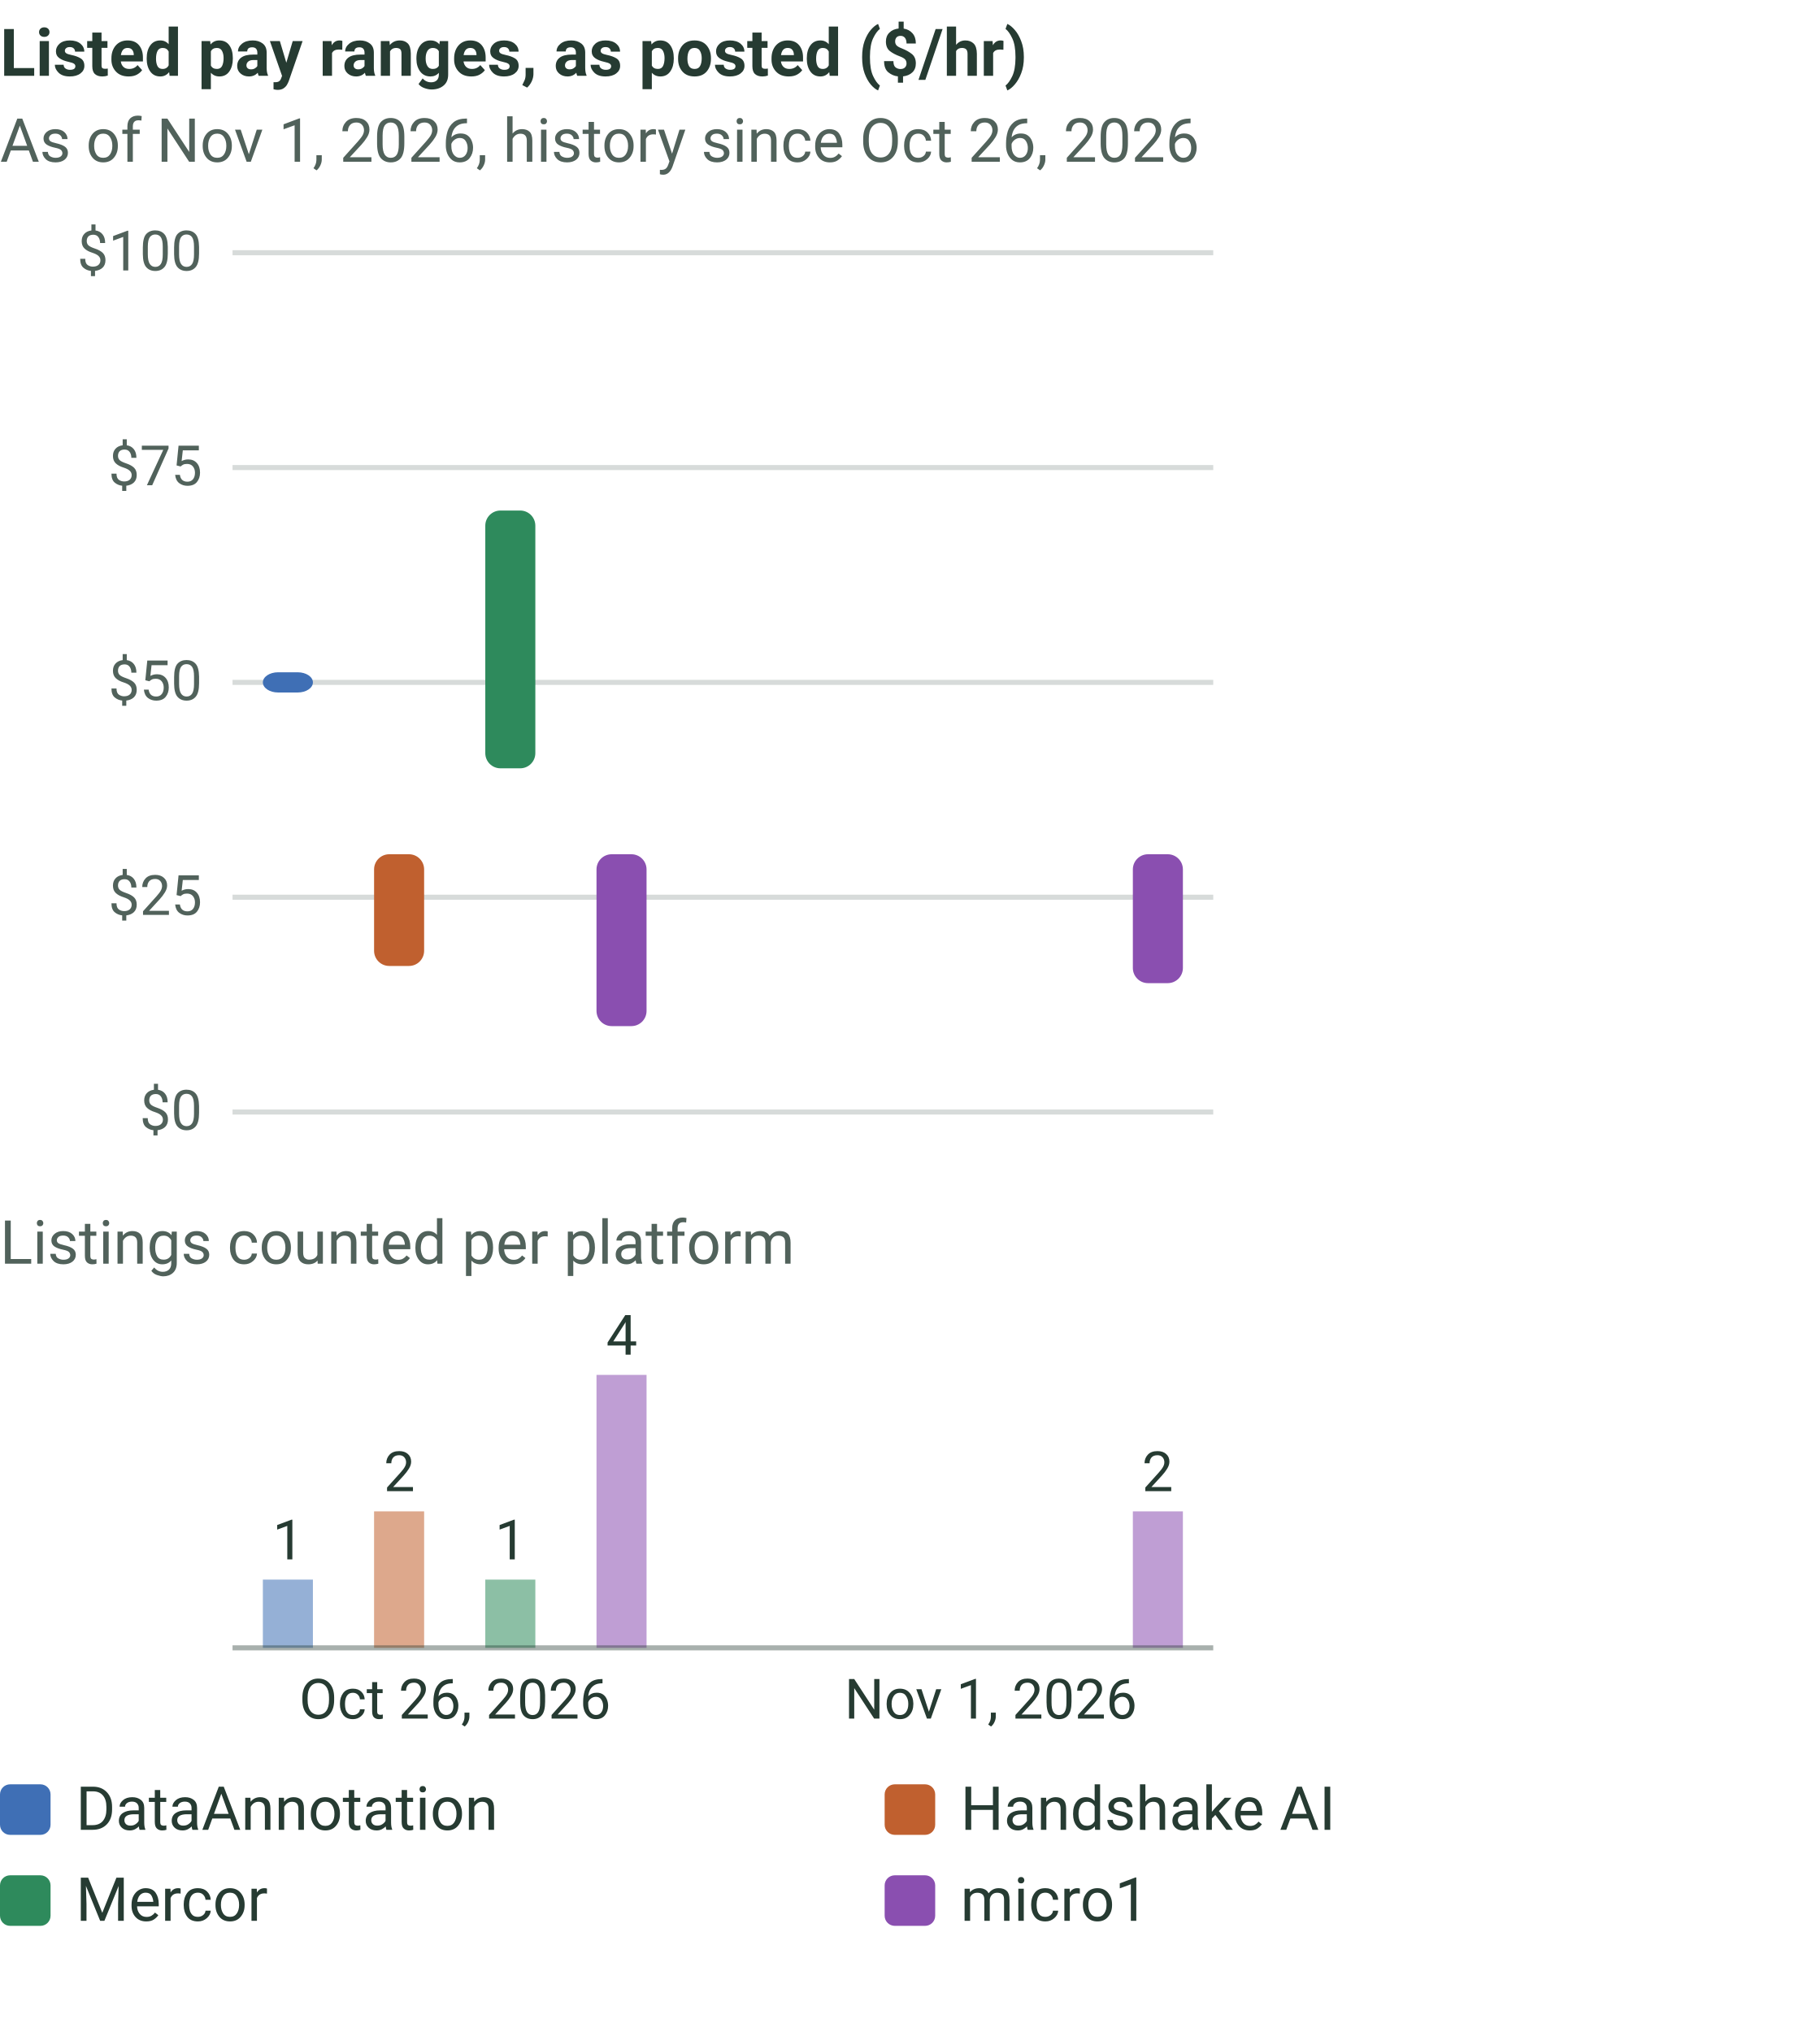
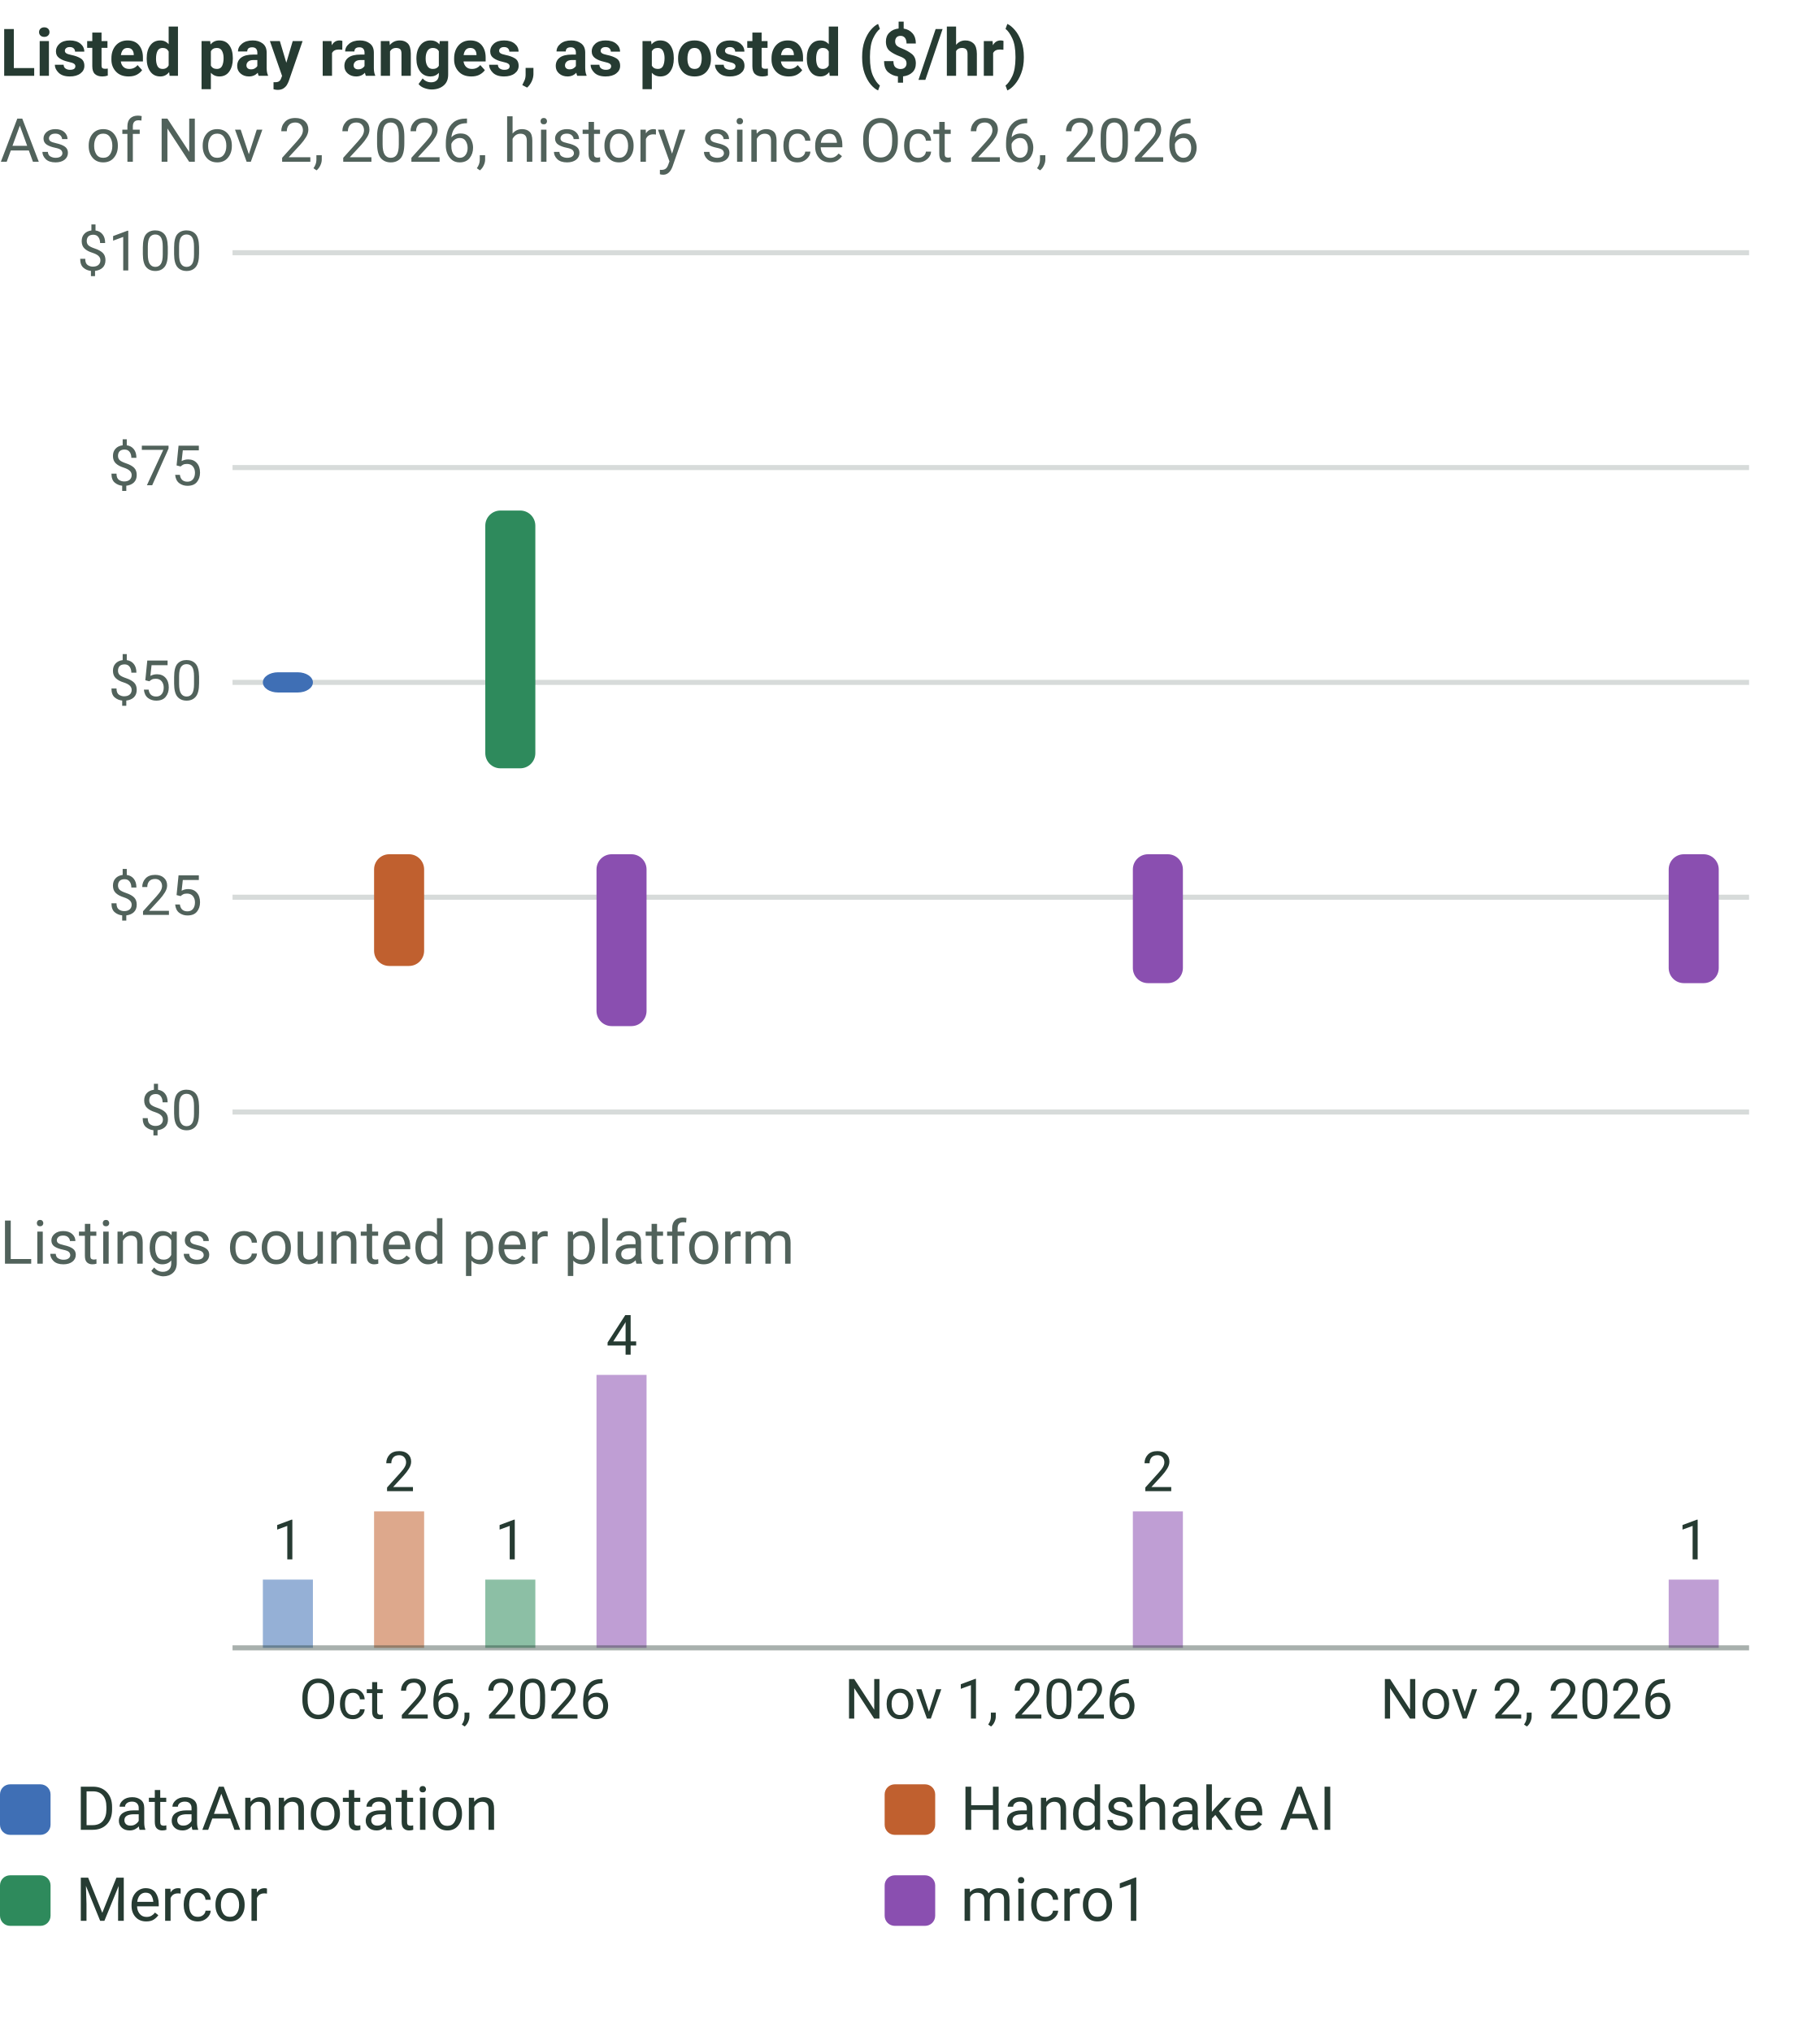
<svg xmlns="http://www.w3.org/2000/svg" class="pt-chart-svg" viewBox="0 0 360 402" width="100%" role="img" aria-labelledby="ptc-general-title ptc-general-desc" preserveAspectRatio="xMinYMin meet" font-family="system-ui, -apple-system, Segoe UI, Roboto, sans-serif" font-size="12" style="max-width:360px;height:auto;color:#263b32;background:#fffdf6">
  <text x="0" y="15" font-weight="700" font-size="13" fill="currentColor">Listed pay ranges, as posted ($/hr)</text>
-   <text x="0" y="32" font-size="12" fill="currentColor" opacity=".8">As of Nov 1, 2026, history since Oct 26, 2026</text>
-   <line x1="46" x2="240" y1="220.0" y2="220.0" stroke="currentColor" stroke-opacity=".18" />
+   <text x="0" y="32" font-size="12" fill="currentColor" opacity=".8">As of Nov 2, 2026, history since Oct 26, 2026</text>
+   <line x1="46" x2="346" y1="220.0" y2="220.0" stroke="currentColor" stroke-opacity=".18" />
  <text x="40" y="223.5" text-anchor="end" font-size="11" fill="currentColor" opacity=".8">$0</text>
-   <line x1="46" x2="240" y1="177.5" y2="177.5" stroke="currentColor" stroke-opacity=".18" />
+   <line x1="46" x2="346" y1="177.5" y2="177.5" stroke="currentColor" stroke-opacity=".18" />
  <text x="40" y="181.0" text-anchor="end" font-size="11" fill="currentColor" opacity=".8">$25</text>
-   <line x1="46" x2="240" y1="135.0" y2="135.0" stroke="currentColor" stroke-opacity=".18" />
+   <line x1="46" x2="346" y1="135.0" y2="135.0" stroke="currentColor" stroke-opacity=".18" />
  <text x="40" y="138.5" text-anchor="end" font-size="11" fill="currentColor" opacity=".8">$50</text>
-   <line x1="46" x2="240" y1="92.5" y2="92.5" stroke="currentColor" stroke-opacity=".18" />
+   <line x1="46" x2="346" y1="92.5" y2="92.5" stroke="currentColor" stroke-opacity=".18" />
  <text x="40" y="96.0" text-anchor="end" font-size="11" fill="currentColor" opacity=".8">$75</text>
-   <line x1="46" x2="240" y1="50.0" y2="50.0" stroke="currentColor" stroke-opacity=".18" />
+   <line x1="46" x2="346" y1="50.0" y2="50.0" stroke="currentColor" stroke-opacity=".18" />
  <text x="40" y="53.5" text-anchor="end" font-size="11" fill="currentColor" opacity=".8">$100</text>
  <rect x="52.0" y="133.0" width="9.9" height="4.0" rx="3" fill="#3f6fb5" />
  <rect x="52.0" y="312.5" width="9.9" height="13.5" fill="#3f6fb5" fill-opacity=".55" />
  <text x="57.0" y="308.5" text-anchor="middle" font-size="11" fill="currentColor">1</text>
  <rect x="74.0" y="169.0" width="9.9" height="22.1" rx="3" fill="#c0602f" />
  <rect x="74.0" y="299.0" width="9.9" height="27.0" fill="#c0602f" fill-opacity=".55" />
  <text x="79.0" y="295.0" text-anchor="middle" font-size="11" fill="currentColor">2</text>
  <rect x="96.0" y="101.0" width="9.9" height="51.0" rx="3" fill="#2e8a5c" />
  <rect x="96.0" y="312.5" width="9.9" height="13.5" fill="#2e8a5c" fill-opacity=".55" />
  <text x="101.0" y="308.5" text-anchor="middle" font-size="11" fill="currentColor">1</text>
  <rect x="118.0" y="169.0" width="9.9" height="34.0" rx="3" fill="#8a4fb0" />
  <rect x="118.0" y="272.0" width="9.9" height="54.0" fill="#8a4fb0" fill-opacity=".55" />
  <text x="123.0" y="268.0" text-anchor="middle" font-size="11" fill="currentColor">4</text>
  <text x="90.0" y="340" text-anchor="middle" font-size="11" fill="currentColor">Oct 26, 2026</text>
  <rect x="224.1" y="169.0" width="9.9" height="25.5" rx="3" fill="#8a4fb0" />
  <rect x="224.1" y="299.0" width="9.9" height="27.0" fill="#8a4fb0" fill-opacity=".55" />
  <text x="229.0" y="295.0" text-anchor="middle" font-size="11" fill="currentColor">2</text>
  <text x="196.0" y="340" text-anchor="middle" font-size="11" fill="currentColor">Nov 1, 2026</text>
-   <line x1="46" x2="240" y1="326" y2="326" stroke="currentColor" stroke-opacity=".4" />
+   <rect x="330.1" y="169.0" width="9.9" height="25.5" rx="3" fill="#8a4fb0" />
+   <rect x="330.1" y="312.5" width="9.9" height="13.5" fill="#8a4fb0" fill-opacity=".55" />
+   <text x="335.0" y="308.5" text-anchor="middle" font-size="11" fill="currentColor">1</text>
+   <text x="302.0" y="340" text-anchor="middle" font-size="11" fill="currentColor">Nov 2, 2026</text>
+   <line x1="46" x2="346" y1="326" y2="326" stroke="currentColor" stroke-opacity=".4" />
  <text x="0" y="250" font-size="12" fill="currentColor" opacity=".8">Listings counted per platform</text>
  <rect x="0" y="353" width="10" height="10" rx="2" fill="#3f6fb5" />
  <text x="15" y="362" font-size="12" fill="currentColor">DataAnnotation</text>
  <rect x="175" y="353" width="10" height="10" rx="2" fill="#c0602f" />
  <text x="190" y="362" font-size="12" fill="currentColor">Handshake AI</text>
  <rect x="0" y="371" width="10" height="10" rx="2" fill="#2e8a5c" />
  <text x="15" y="380" font-size="12" fill="currentColor">Mercor</text>
  <rect x="175" y="371" width="10" height="10" rx="2" fill="#8a4fb0" />
  <text x="190" y="380" font-size="12" fill="currentColor">micro1</text>
</svg>
